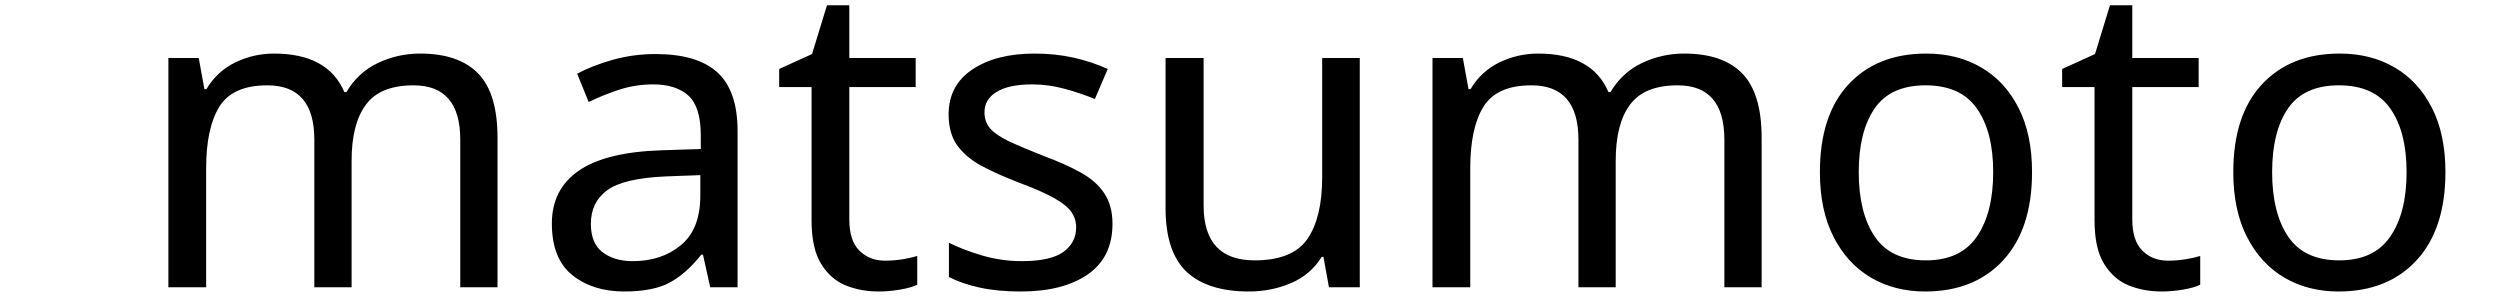
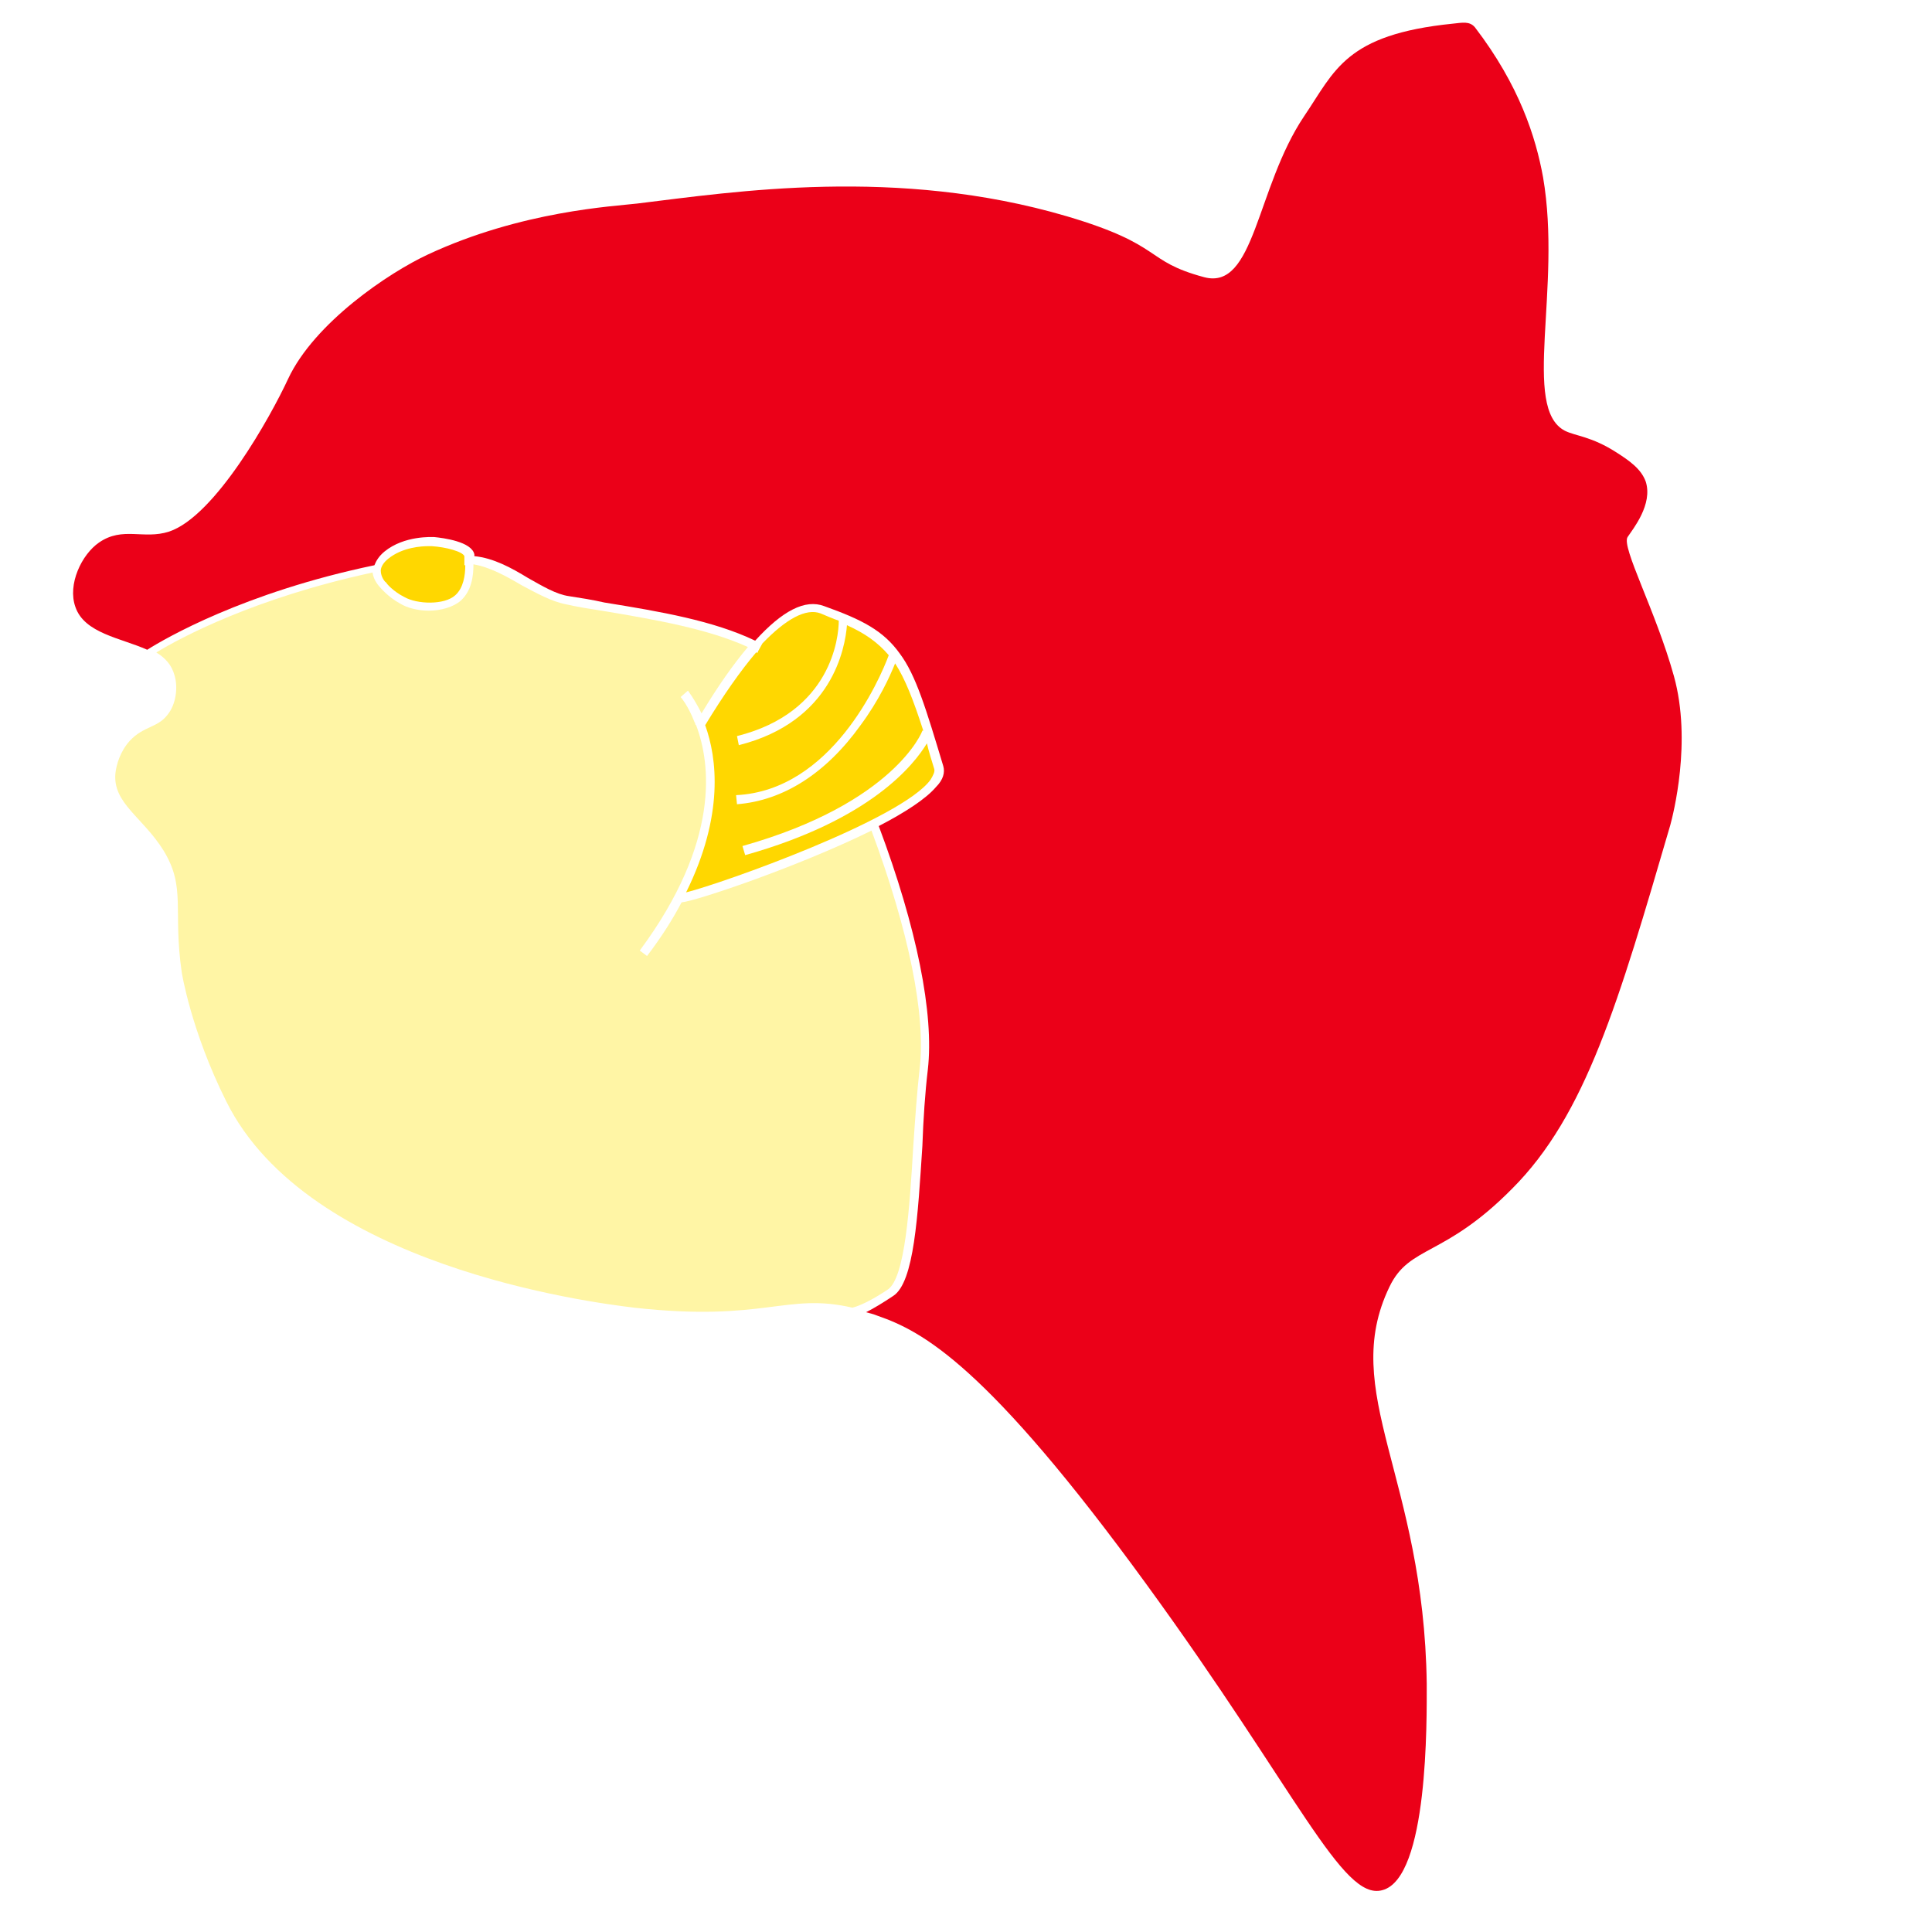
- <svg xmlns="http://www.w3.org/2000/svg" version="1.1" id="レイヤー_1" x="0px" y="0px" viewBox="0 0 248.4 30.1" style="enable-background:new 0 0 248.4 30.1;" xml:space="preserve">
+ <svg xmlns="http://www.w3.org/2000/svg" version="1.1" id="レイヤー_1" x="0px" y="0px" width="212.6px" height="212.6px" viewBox="0 0 212.6 212.6" style="enable-background:new 0 0 212.6 212.6;" xml:space="preserve">
  <style type="text/css">
- 	.st0{font-family:'KozGoPr6N-Regular-83pv-RKSJ-H';}
- 	.st1{font-size:42.52px;}
+ 	.st0{fill:#FFF5A5;}
+ 	.st1{fill:#FFD700;}
+ 	.st2{fill:#F59B19;}
+ 	.st3{fill:#C3552D;}
+ 	.st4{fill:#EB0018;}
+ 	.st5{fill:#FFC6C6;}
</style>
-   <text transform="matrix(1 0 0 1 13.1221 28.541)" class="st0 st1">matsumoto</text>
+   <rect x="0.3" y="-32.3" class="st0" width="21.6" height="21.6" />
+   <rect x="28.4" y="-32.3" class="st1" width="21.6" height="21.6" />
+   <rect x="56.4" y="-32.3" class="st2" width="21.6" height="21.6" />
+   <rect x="84.5" y="-32.3" class="st3" width="21.6" height="21.6" />
+   <rect x="112.4" y="-32.3" class="st4" width="21.6" height="21.6" />
+   <rect x="140.6" y="-32.3" class="st5" width="21.6" height="21.6" />
+   <path class="st1" d="M47.5,60.1c0,0-0.1,0-0.3,0c-0.8,0-2.9,0.1-4.5,1.4c-0.5,0.4-0.8,0.9-0.8,1.3c0,0.7,0.5,1.3,0.6,1.3  c0,0.1,0.8,1,2,1.6c1.4,0.8,4.4,0.9,5.6-0.2c0.9-0.8,1.1-2.2,1.1-3.3c0,0-0.1,0-0.1,0l0-1h0C50.9,60.7,49.1,60.2,47.5,60.1z" />
+   <path class="st0" d="M97.7,141.9c1.9-1.3,2.4-9,2.8-15.8c0.2-2.9,0.4-5.9,0.7-8.5c0.7-5.9-1.2-15.2-5.3-26.2  C88,95.3,76.8,99.1,75,99.3c-1,1.9-2.2,3.8-3.8,5.9l-0.8-0.6c8.9-12,7.8-20.6,6.2-24.8l-0.1-0.1c0,0,0-0.1,0-0.1  c0-0.1-0.1-0.1-0.1-0.2c-0.7-1.8-1.5-2.7-1.5-2.7l0.8-0.7c0,0,0.7,0.9,1.5,2.5c1.8-3,3.5-5.4,5.1-7.3c-4.4-2-10.1-3-16.1-4  c-1.3-0.2-2.6-0.4-3.9-0.7c-1.6-0.3-3.2-1.2-4.9-2.1c-1.7-1-3.5-2-5.3-2.3c0,1.3-0.2,2.9-1.4,4c-0.8,0.7-2.2,1.1-3.5,1.1  c-1.2,0-2.4-0.3-3.2-0.8c-1.3-0.7-2.2-1.8-2.2-1.8l0,0c0,0-0.7-0.7-0.8-1.6c-13,2.8-21.2,7.2-23.8,8.8c1,0.6,1.7,1.4,2,2.5  c0.4,1.3,0.2,3.2-0.8,4.4c-1.1,1.4-2.6,1.2-4.1,2.8c-1.1,1.2-1.5,2.7-1.6,3.6c-0.3,3.3,3,4.8,5.3,8.5c2.5,4.1,1,6.5,2,13.4  c0,0,1,6.4,4.9,14.2c9,18.1,39.9,22.1,44.9,22.7c14.4,1.6,16.7-1.7,24,0C94.6,143.7,95.9,143.1,97.7,141.9z" />
+   <path class="st4" d="M184.2,74.4c-2-7.2-5.8-14.2-5.1-15.3c0.6-0.9,2.8-3.6,2-6.1c-0.5-1.4-1.8-2.3-3.2-3.2  c-2.8-1.8-4.5-1.8-5.7-2.4c-4.8-2.5-0.3-15.7-2.4-27.9c-0.8-4.4-2.6-10.1-7.5-16.5c-0.6-0.7-1.4-0.5-2.4-0.4  c-11.9,1.2-13,5.2-16.4,10.2c-5.3,7.9-5.4,19.2-11,17.7c-6.7-1.8-4.3-3.5-15.1-6.7c-18.7-5.5-36.6-2.7-47.3-1.4  c-2.5,0.3-12.7,0.8-23,5.6c-4.3,2-12.5,7.5-15.4,13.7c-1.9,4.1-8,15.1-13.1,16.8c-2.8,0.9-5.1-0.6-7.7,1.2C9,61,7.4,64.3,8.3,66.8  c1,2.9,5,3.4,7.9,4.7c1.9-1.2,10.6-6.3,25-9.3c0.2-0.5,0.5-1,1.1-1.5c2.2-1.8,5.3-1.6,5.5-1.6c1,0.1,4.1,0.5,4.4,1.9  c0,0.1,0,0.2,0,0.2c2.1,0.2,4.1,1.3,5.9,2.4c1.6,0.9,3.1,1.8,4.5,2c1.3,0.2,2.6,0.4,3.9,0.7c6.2,1,12,2,16.6,4.2  c3-3.3,5.5-4.6,7.6-3.8c4.2,1.5,6.5,2.7,8.3,5.2l0,0c0,0,0,0,0,0c1.8,2.4,2.9,6.1,4.8,12.4c0.2,0.7,0,1.5-0.8,2.3  c-1.1,1.3-3.4,2.8-6.3,4.3c4.2,11.2,6.1,20.7,5.4,26.8c-0.3,2.5-0.5,5.5-0.6,8.4c-0.5,7.7-0.9,15-3.2,16.5c-1.2,0.8-2.2,1.4-3,1.8  c0.4,0.1,0.8,0.2,1.3,0.4c4.9,1.7,12,5.4,29.6,29.6c16.6,22.8,21.5,34.8,25.9,33.6c5.1-1.3,4.9-18.8,4.9-22.7  c-0.3-22.8-9.7-32.1-4.1-43.7c2.2-4.6,6-3.2,13.5-10.8c8.1-8.1,11.7-20.5,17.4-40C184.1,89.7,186.2,81.6,184.2,74.4z" />
+   <path class="st1" d="M83.2,71.8c-1.7,2-3.6,4.7-5.6,8c1.3,3.6,2.1,9.9-2.1,18.4c4-1,23.7-8,26.9-12.4c0.3-0.5,0.5-0.9,0.4-1.2  c-0.3-1-0.6-1.9-0.8-2.8c-1.4,2.3-6.1,8.4-20,12.3l-0.3-1c16.7-4.7,19.8-12.6,19.8-12.7l0.1,0c-1.1-3.4-2-5.7-3.1-7.4  c-0.6,1.5-1.8,4.1-3.8,6.8c-3.8,5.3-8.5,8.3-13.6,8.7l-0.1-1C91.5,87,96.8,74.8,97.8,72.1c-1.2-1.4-2.6-2.4-4.6-3.3  c-0.2,2.5-1.6,10.6-11.9,13.2l-0.2-1c10.4-2.6,11.2-10.9,11.2-12.7c-0.6-0.2-1.3-0.5-2-0.8c-1.6-0.6-3.8,0.6-6.4,3.3c0,0,0,0,0,0  l-0.5,0.9C83.4,71.9,83.3,71.8,83.2,71.8z" />
</svg>
